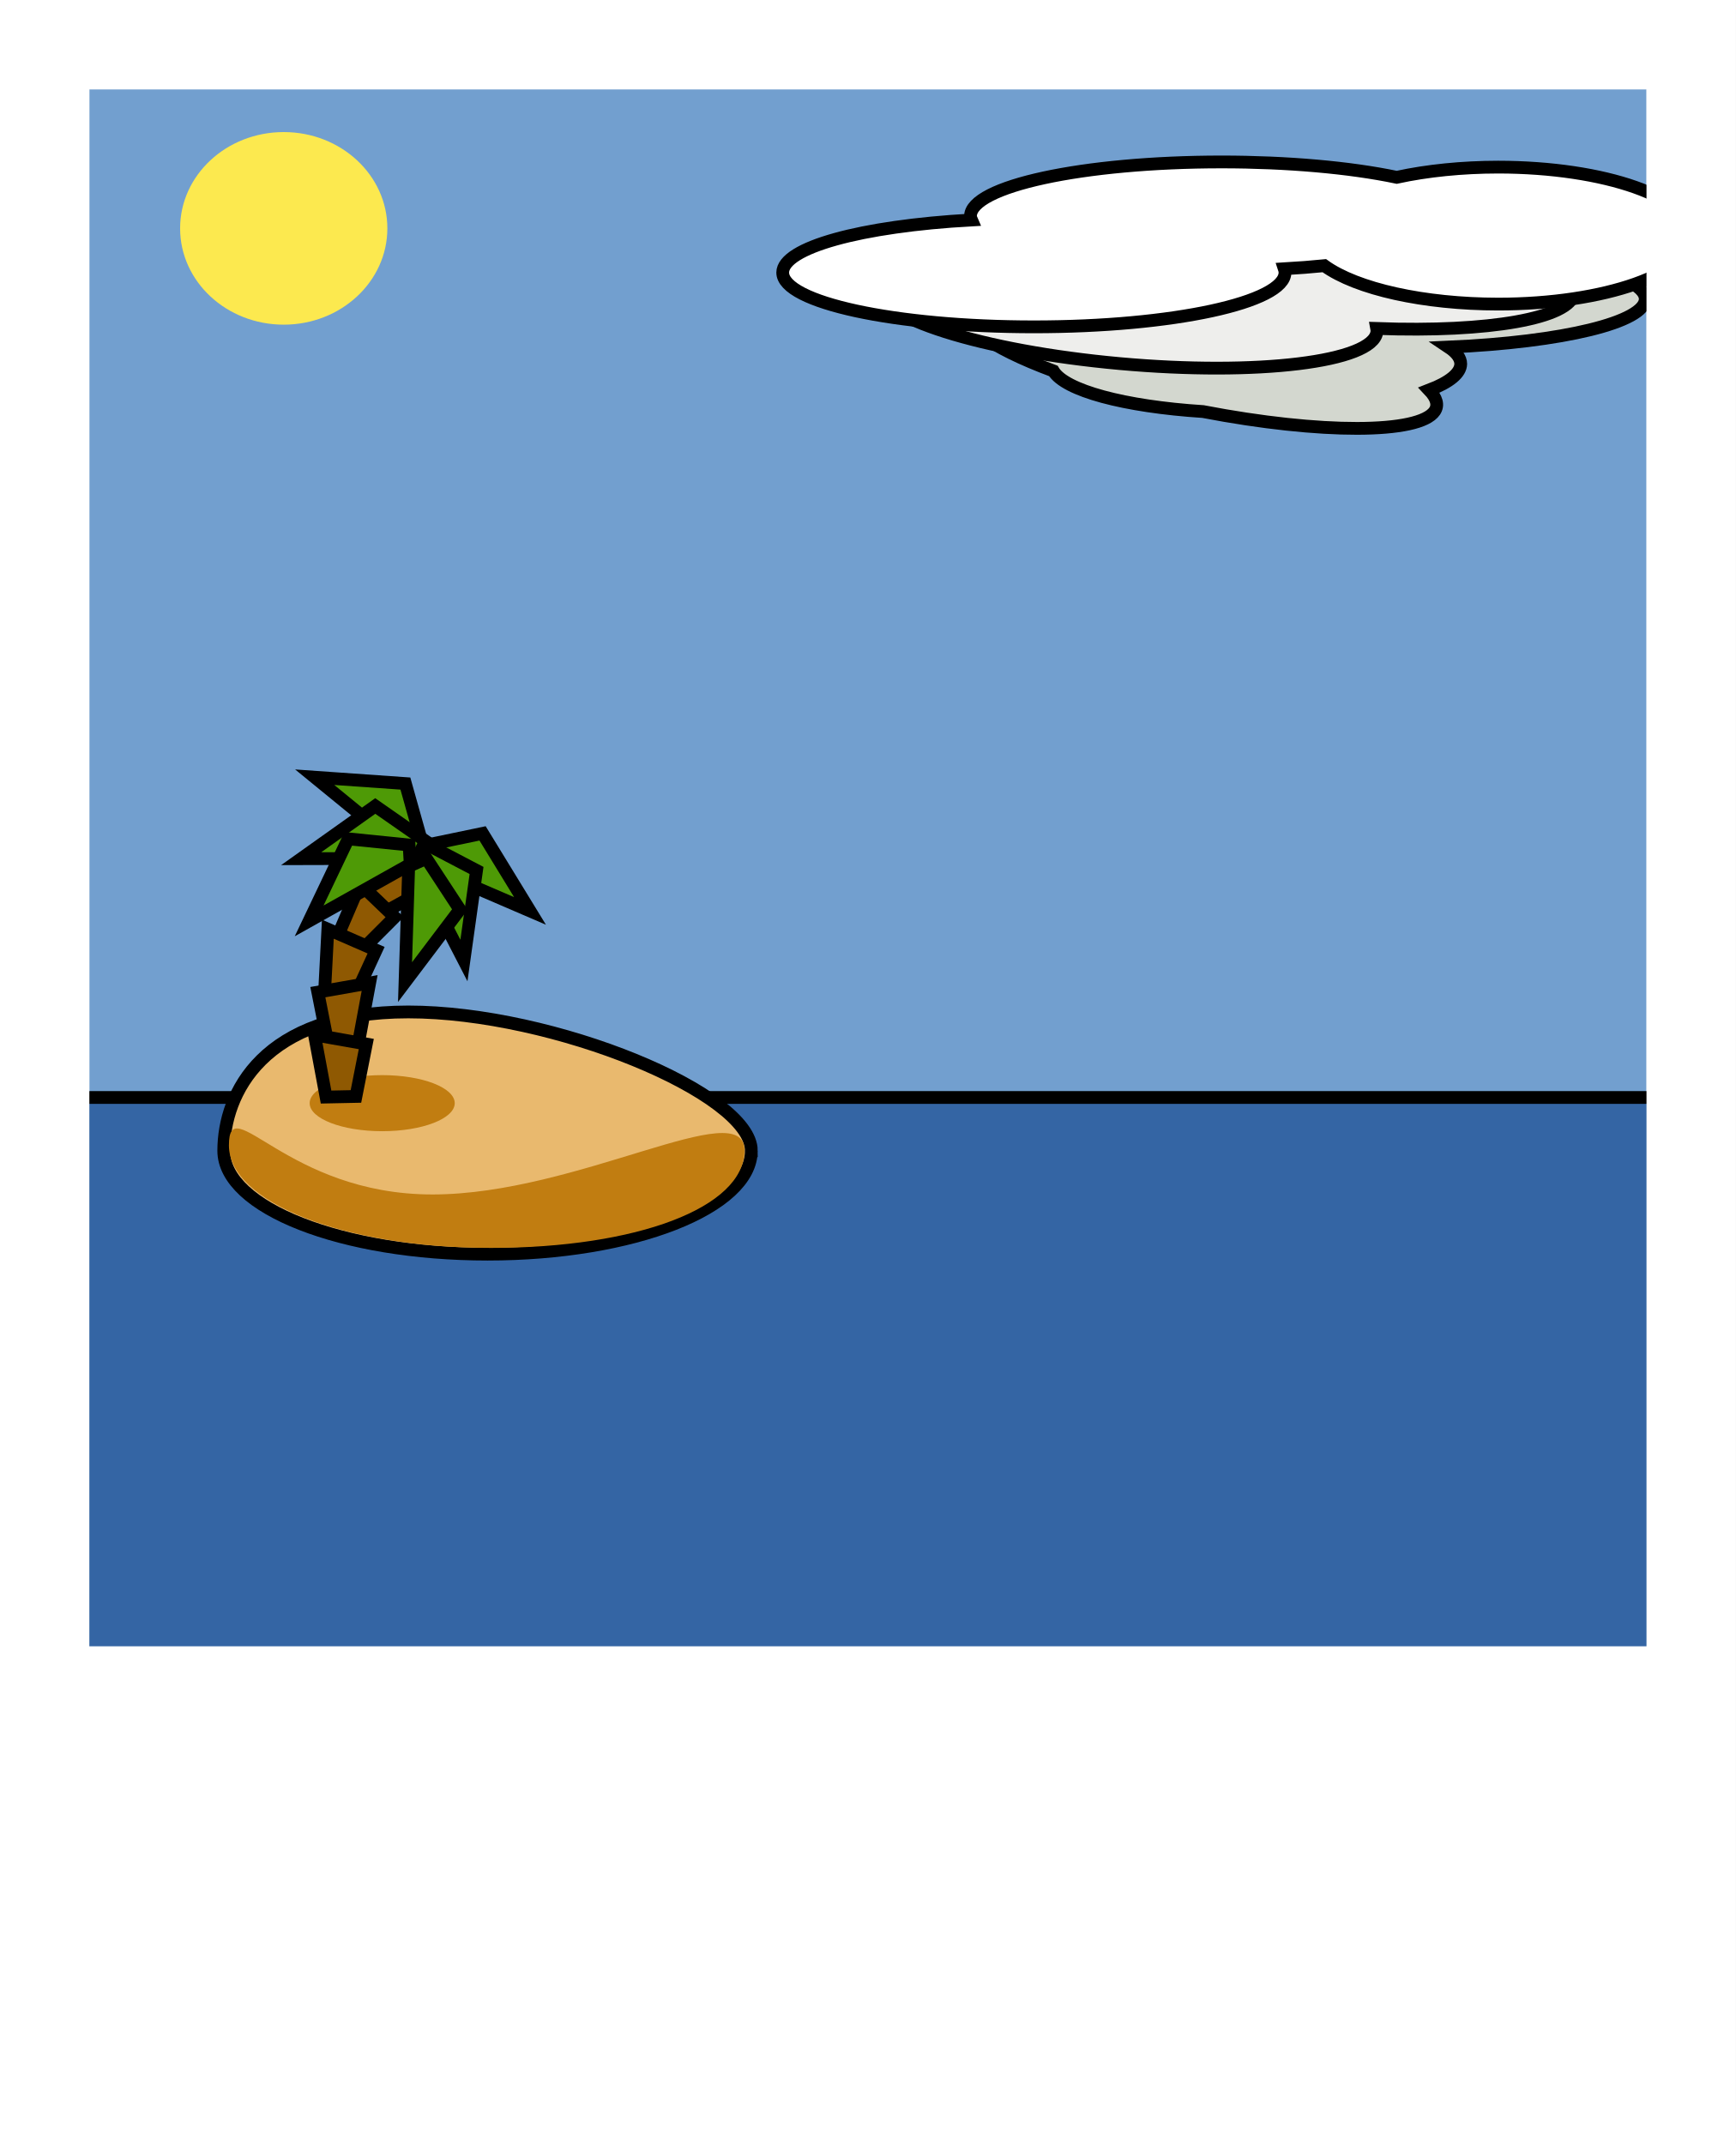
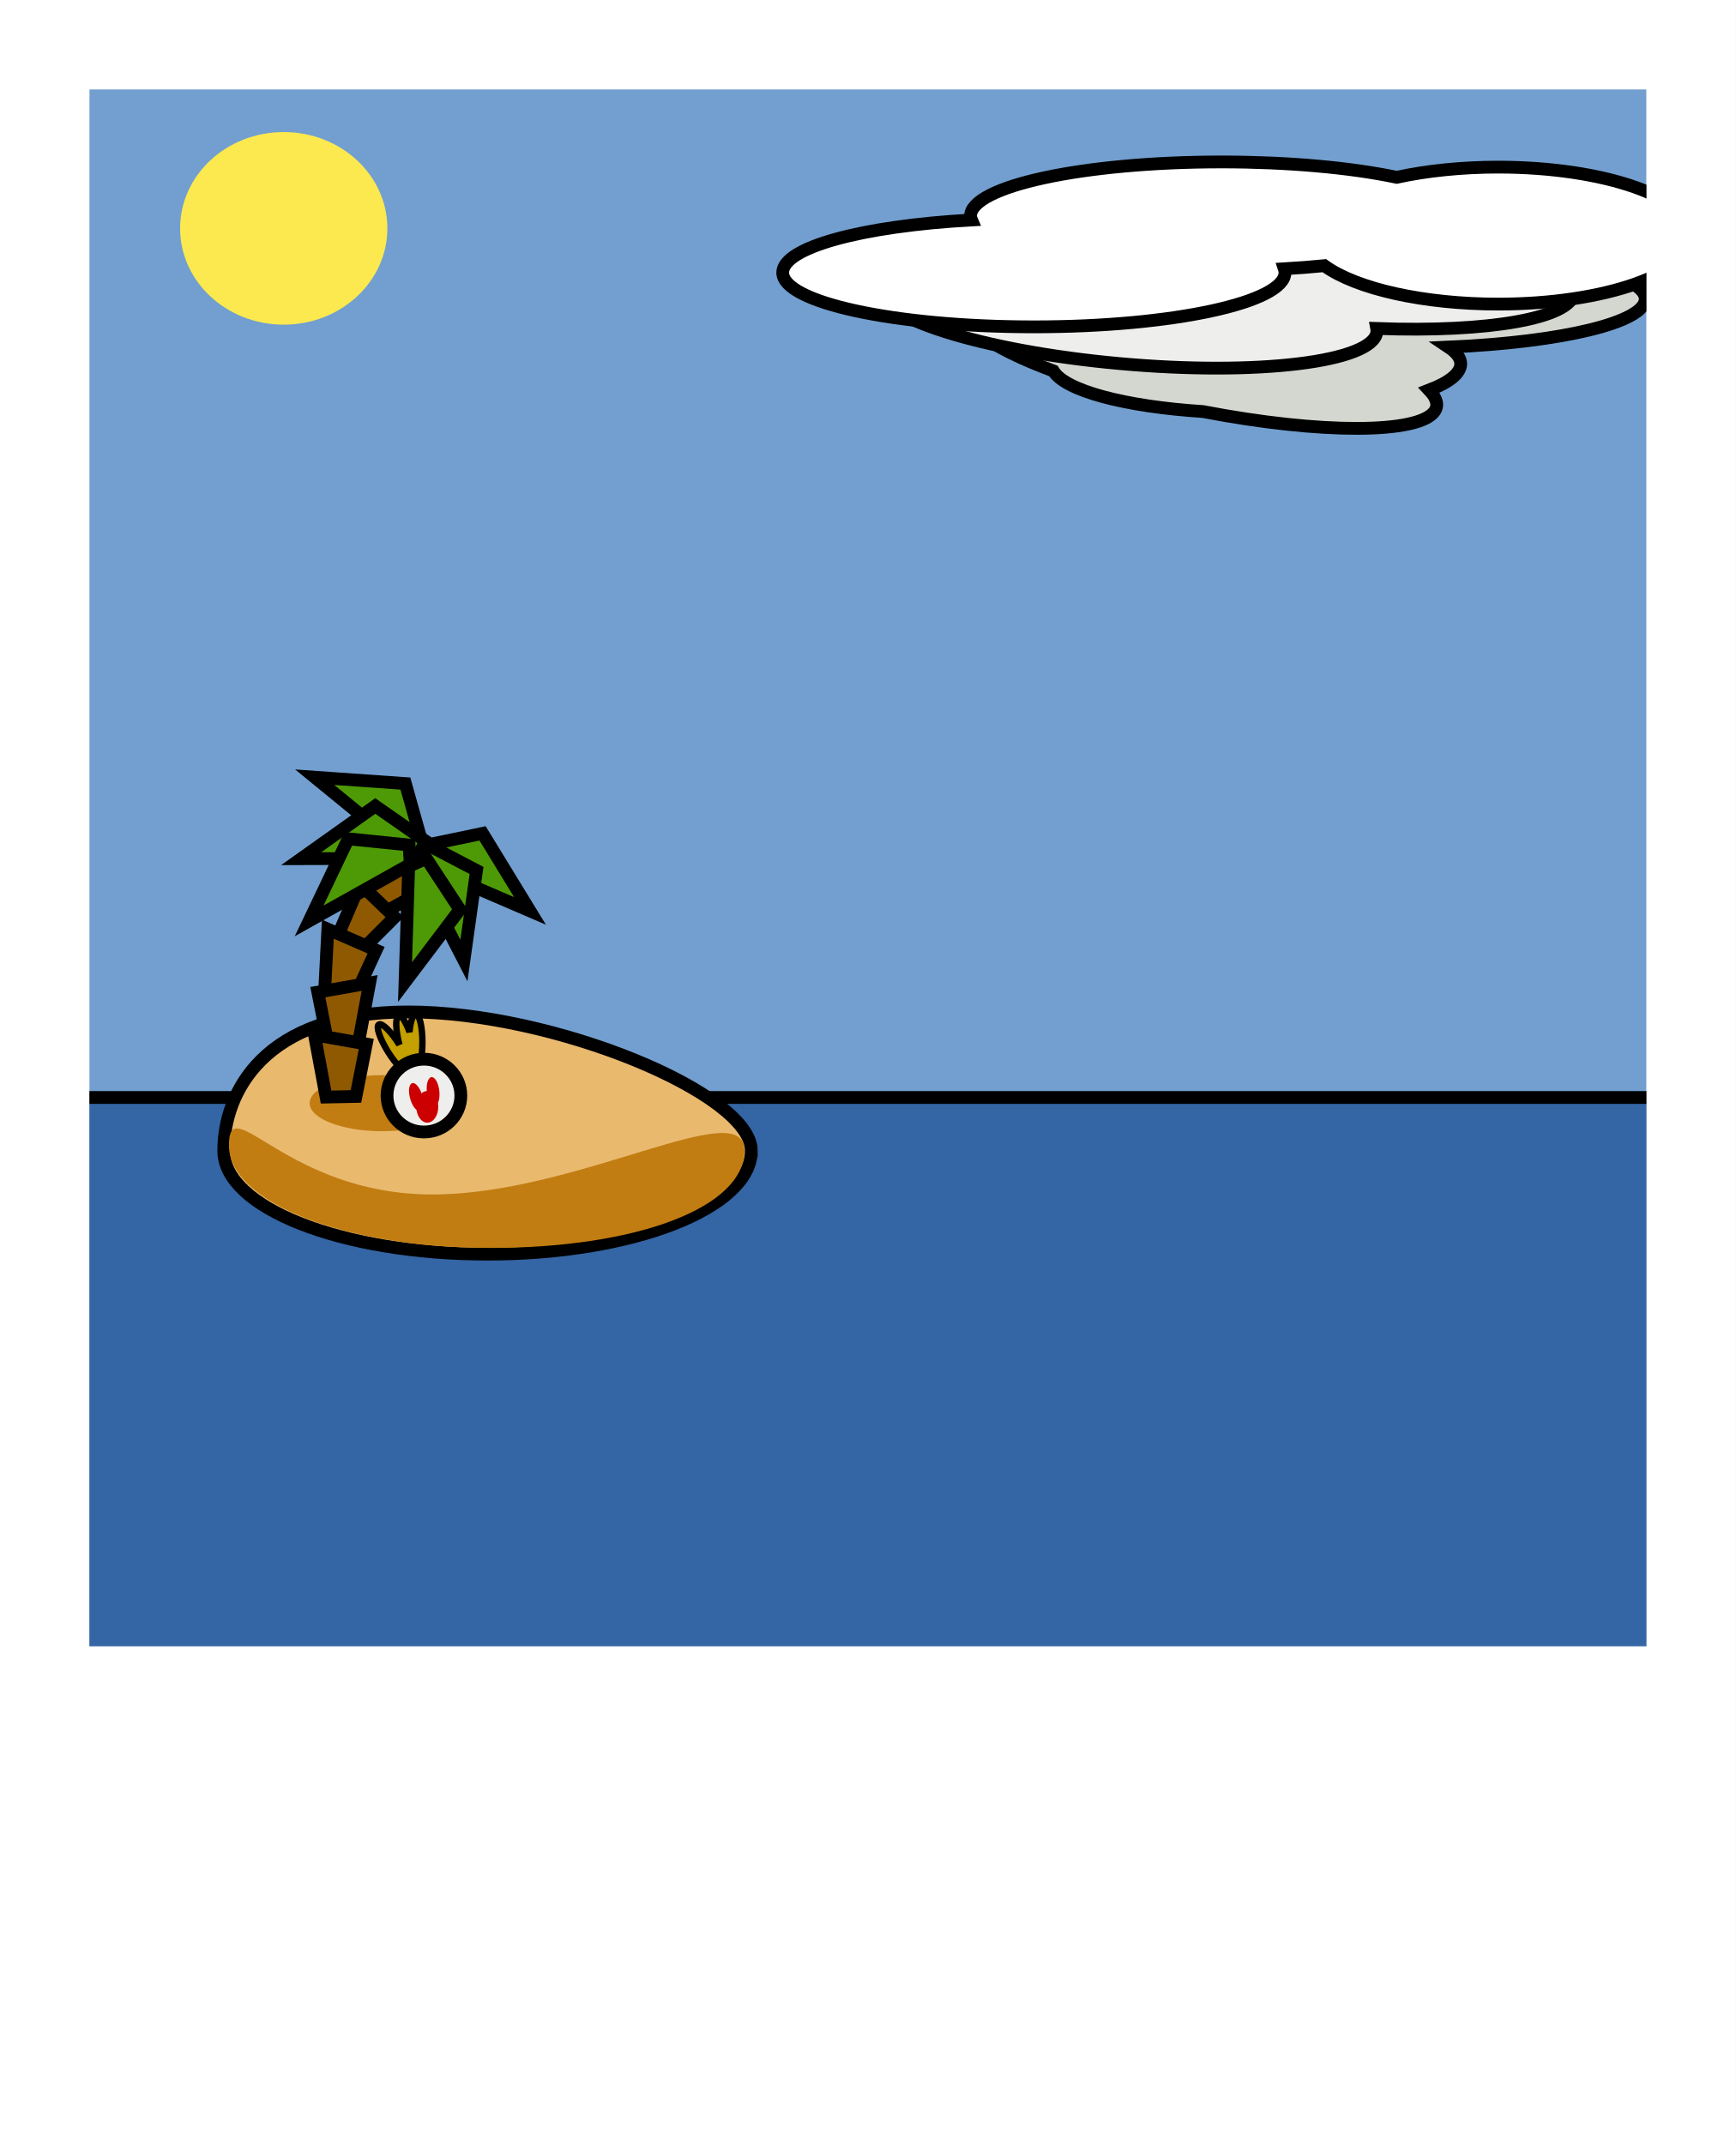
<svg xmlns="http://www.w3.org/2000/svg" width="1360" height="1680" viewBox="0 0 1360 1680" version="1.1" id="svg1">
  <defs id="defs1" />
  <g id="layer1">
    <rect style="fill:#729fcf;stroke:none;stroke-width:7.559;stroke-linecap:square;paint-order:fill markers stroke" id="rect2" width="1220" height="1220" x="70" y="70" />
    <ellipse style="fill:#fce94f;stroke:none;stroke-width:10;stroke-linecap:square;stroke-dasharray:none;stroke-opacity:1;paint-order:fill markers stroke" id="path6" cx="222.301" cy="178.943" rx="81.189" ry="75.458" />
    <rect style="fill:#3465a4;stroke:#000000;stroke-width:10;stroke-linecap:square;paint-order:fill markers stroke;stroke-dasharray:none" id="rect3" width="1283.74" height="465.802" x="22.924" y="859.966" />
    <path id="path3" style="fill:#e9b96e;stroke:#000000;stroke-width:10;stroke-linecap:square;paint-order:fill markers stroke;stroke-dasharray:none" d="m 588.652,901.683 c -10e-6,44.762 -92.531,81.048 -206.673,81.048 -114.143,0 -206.673,-36.287 -206.673,-81.048 -10e-6,-44.762 30.445,-108.748 144.588,-108.748 114.143,0 268.759,63.986 268.759,108.748 z" />
    <path id="path3-4" style="fill:#c17d11;stroke:none;stroke-width:10;stroke-linecap:square;stroke-dasharray:none;paint-order:fill markers stroke" d="m 583.252,901.522 c -10e-6,44.762 -84.426,76.321 -198.568,76.321 -114.143,0 -205.322,-35.611 -205.322,-80.373 -10e-6,-44.762 45.304,38.49 159.446,38.49 114.143,0 244.444,-79.199 244.444,-34.437 z" />
    <path id="path4" style="fill:#d3d7cf;stroke:#000000;stroke-width:10;stroke-linecap:square;stroke-dasharray:none;stroke-opacity:1;paint-order:fill markers stroke" d="m 1092.268,195.669 a 196.764,38.642 0 0 0 -196.219,36.87 188.702,40.293 11.552 0 0 -138.941,7.438 188.702,40.293 11.552 0 0 68.156,50.672 160.468,38.642 0 0 0 117.299,31.84 188.702,40.293 11.552 0 0 181.49,-0.342 188.702,40.293 11.552 0 0 -4.328,-16.501 160.468,38.642 0 0 0 24.734,-20.486 160.468,38.642 0 0 0 -9.607,-13.166 196.764,38.642 0 0 0 154.18,-37.682 196.764,38.642 0 0 0 -196.764,-38.642 z" />
    <path id="path4-4" style="fill:#eeeeec;stroke:#000000;stroke-width:10;stroke-linecap:square;stroke-dasharray:none;stroke-opacity:1;paint-order:fill markers stroke" d="m 1043.67,169.821 a 196.335,42.643 5.034 0 0 -201.466,24.576 196.335,42.643 5.034 0 0 0.4,2.945 196.335,42.643 5.034 0 0 -154.922,27.563 196.335,42.643 5.034 0 0 189.58,59.988 196.335,42.643 5.034 0 0 201.466,-24.576 196.335,42.643 5.034 0 0 -0.091,-2.93 196.335,42.643 5.034 0 0 154.614,-27.579 196.335,42.643 5.034 0 0 -189.58,-59.988 z" />
    <path id="path4-4-3" style="fill:#ffffff;stroke:#000000;stroke-width:10;stroke-linecap:square;stroke-dasharray:none;stroke-opacity:1;paint-order:fill markers stroke" d="m 957.119,126.89 a 196.764,42.55 0 0 0 -196.764,42.55 196.764,42.55 0 0 0 0.818,2.925 196.764,42.55 0 0 0 -147.932,41.196 196.764,42.55 0 0 0 196.764,42.55 196.764,42.55 0 0 0 196.764,-42.55 196.764,42.55 0 0 0 -0.514,-2.946 196.764,42.55 0 0 0 31.33,-2.431 151.871,53.667 0 0 0 136.082,30.1 151.871,53.667 0 0 0 151.871,-53.667 151.871,53.667 0 0 0 -151.871,-53.667 151.871,53.667 0 0 0 -79.356,7.997 196.764,42.55 0 0 0 -137.193,-12.057 z" />
    <path id="rect1" style="fill:#ffffff;stroke-width:2;stroke-linecap:square;paint-order:fill markers stroke;stroke:none" d="M 0 0 L 0 1680 L 1360 1680 L 1360 0 L 0 0 z M 70 70 L 1290 70 L 1290 1290 L 70 1290 L 70 70 z " />
    <path id="rect4-8-9-2-3" style="fill:#8f5902;stroke:#000000;stroke-width:10;stroke-linecap:square;paint-order:fill markers stroke" d="m 314.218,664.686 18.84,32.494 -33.398,18.434 -14.072,-16.029 z" />
    <path id="rect4-8-9-2" style="fill:#8f5902;stroke:#000000;stroke-width:10;stroke-linecap:square;paint-order:fill markers stroke" d="m 282.085,692.661 27.133,25.973 -26.954,26.995 -17.975,-11.483 z" />
    <path id="rect4-8-9" style="fill:#8f5902;stroke:#000000;stroke-width:10;stroke-linecap:square;paint-order:fill markers stroke" d="m 256.873,728.096 37.792,16.461 -17.502,38.033 -22.864,-5.01 z" />
    <path id="rect4-8" style="fill:#8f5902;stroke:#000000;stroke-width:10;stroke-linecap:square;paint-order:fill markers stroke" d="m 289.606,770.267 -40.594,7.164 8.119,41.072 23.402,0.478 z" />
    <ellipse style="fill:#c17d11;stroke:none;stroke-width:10;stroke-linecap:square;stroke-dasharray:none;stroke-opacity:1;paint-order:fill markers stroke" id="path5" cx="299.444" cy="864.423" rx="56.832" ry="21.969" />
    <path id="rect4" style="fill:#8f5902;stroke:#000000;stroke-width:10;stroke-linecap:square;paint-order:fill markers stroke" d="m 246.395,810.92 40.594,7.164 -8.119,41.072 -23.402,0.478 z" />
    <path id="rect5-0-9" style="fill:#4e9a06;stroke:#000000;stroke-width:10;stroke-linecap:square;paint-order:fill markers stroke" d="m 331.897,677.913 -0.723,-15.12 46.918,-9.766 37.164,60.765 z" />
    <path id="rect5-0" style="fill:#4e9a06;stroke:#000000;stroke-width:10;stroke-linecap:square;paint-order:fill markers stroke" d="m 321.875,671.973 9.044,-12.138 42.444,22.252 -9.882,70.54 z" />
    <g id="g5" transform="matrix(-0.4608841,-0.8874603,-0.8874603,0.4608841,1011.737,656.0514)">
      <path id="rect5-0-9-2" style="fill:#4e9a06;stroke:#000000;stroke-width:10;stroke-linecap:square;paint-order:fill markers stroke" d="m 311.05,621.499 -0.723,-15.12 46.918,-9.766 37.164,60.765 z" />
      <path id="rect5-0-0" style="fill:#4e9a06;stroke:#000000;stroke-width:10;stroke-linecap:square;paint-order:fill markers stroke" d="m 301.028,615.559 9.044,-12.138 42.444,22.252 -9.882,70.54 z" />
      <path id="rect5-5" style="fill:#4e9a06;stroke:#000000;stroke-width:10;stroke-linecap:square;paint-order:fill markers stroke" d="m 299.36,622.428 13.805,-6.209 26.267,40.084 -42.938,56.832 z" />
    </g>
    <path id="rect5" style="fill:#4e9a06;stroke:#000000;stroke-width:10;stroke-linecap:square;paint-order:fill markers stroke" d="m 320.206,678.842 13.805,-6.209 26.267,40.084 -42.938,56.832 z" />
+     <text xml:space="preserve" style="font-style:italic;font-variant:normal;font-weight:bold;font-stretch:normal;font-size:133.857px;line-height:1.25;font-family:Cambria;-inkscape-font-specification:'Cambria, Bold Italic';font-variant-ligatures:normal;font-variant-caps:normal;font-variant-numeric:normal;font-variant-east-asian:normal;letter-spacing:0px;word-spacing:0px;stroke-width:1" x="188.683" y="1905.788" id="text1">
+       <tspan id="tspan1" x="188.683" y="1905.788" style="font-style:italic;font-variant:normal;font-weight:bold;font-stretch:normal;font-size:133.857px;font-family:Cambria;-inkscape-font-specification:'Cambria, Bold Italic';font-variant-ligatures:normal;font-variant-caps:normal;font-variant-numeric:normal;font-variant-east-asian:normal;stroke-width:1">WE SAW WILSON!!</tspan>
+     </text>
+     <path id="path7" style="fill:#c4a000;stroke:#000000;stroke-width:5;stroke-linecap:square;stroke-dasharray:none;stroke-opacity:1;paint-order:fill markers stroke" d="m 325.712,794.696 a 5.253,21.969 0 0 0 -4.887,13.939 21.969,5.253 75.323 0 0 -8.412,-12.672 21.969,5.253 75.323 0 0 0.484,22.582 21.969,5.253 75.323 0 0 0.037,0.131 21.969,5.253 58.051 0 0 -0.033,-0.053 21.969,5.253 58.051 0 0 -16.084,-15.861 21.969,5.253 58.051 0 0 7.168,21.422 21.969,5.253 58.051 0 0 16.082,15.861 21.969,5.253 58.051 0 0 0.781,-3.066 21.969,5.253 75.323 0 0 2.697,1.488 21.969,5.253 75.323 0 0 0.82,-0.588 5.253,21.969 0 0 0 1.346,0.754 5.253,21.969 0 0 0 5.252,-21.969 5.253,21.969 0 0 0 -5.252,-21.969 z" />
+     <ellipse style="fill:#eeeeec;stroke:#000000;stroke-width:10;stroke-linecap:square;stroke-dasharray:none;stroke-opacity:1;paint-order:fill markers stroke" id="path1" cx="332.15" cy="858.483" rx="28.917" ry="28.531" />
+     <ellipse style="fill:#cc0000;stroke:none;stroke-width:10;stroke-linecap:square;stroke-dasharray:none;stroke-opacity:1;paint-order:fill markers stroke" id="path2" cx="334.785" cy="867.289" rx="8.596" ry="12.417" />
+     <ellipse style="fill:#cc0000;stroke:none;stroke-width:10;stroke-linecap:square;stroke-dasharray:none;stroke-opacity:1;paint-order:fill markers stroke" id="path2-9" cx="77.902" cy="916.12" rx="4.895" ry="11.343" transform="rotate(-15.9126)" />
+     <ellipse style="fill:#cc0000;stroke:none;stroke-width:10;stroke-linecap:square;stroke-dasharray:none;stroke-opacity:1;paint-order:fill markers stroke" id="path2-9-8" cx="240.457" cy="888.156" rx="4.895" ry="11.343" transform="rotate(-6.491035)" />
  </g>
</svg>
